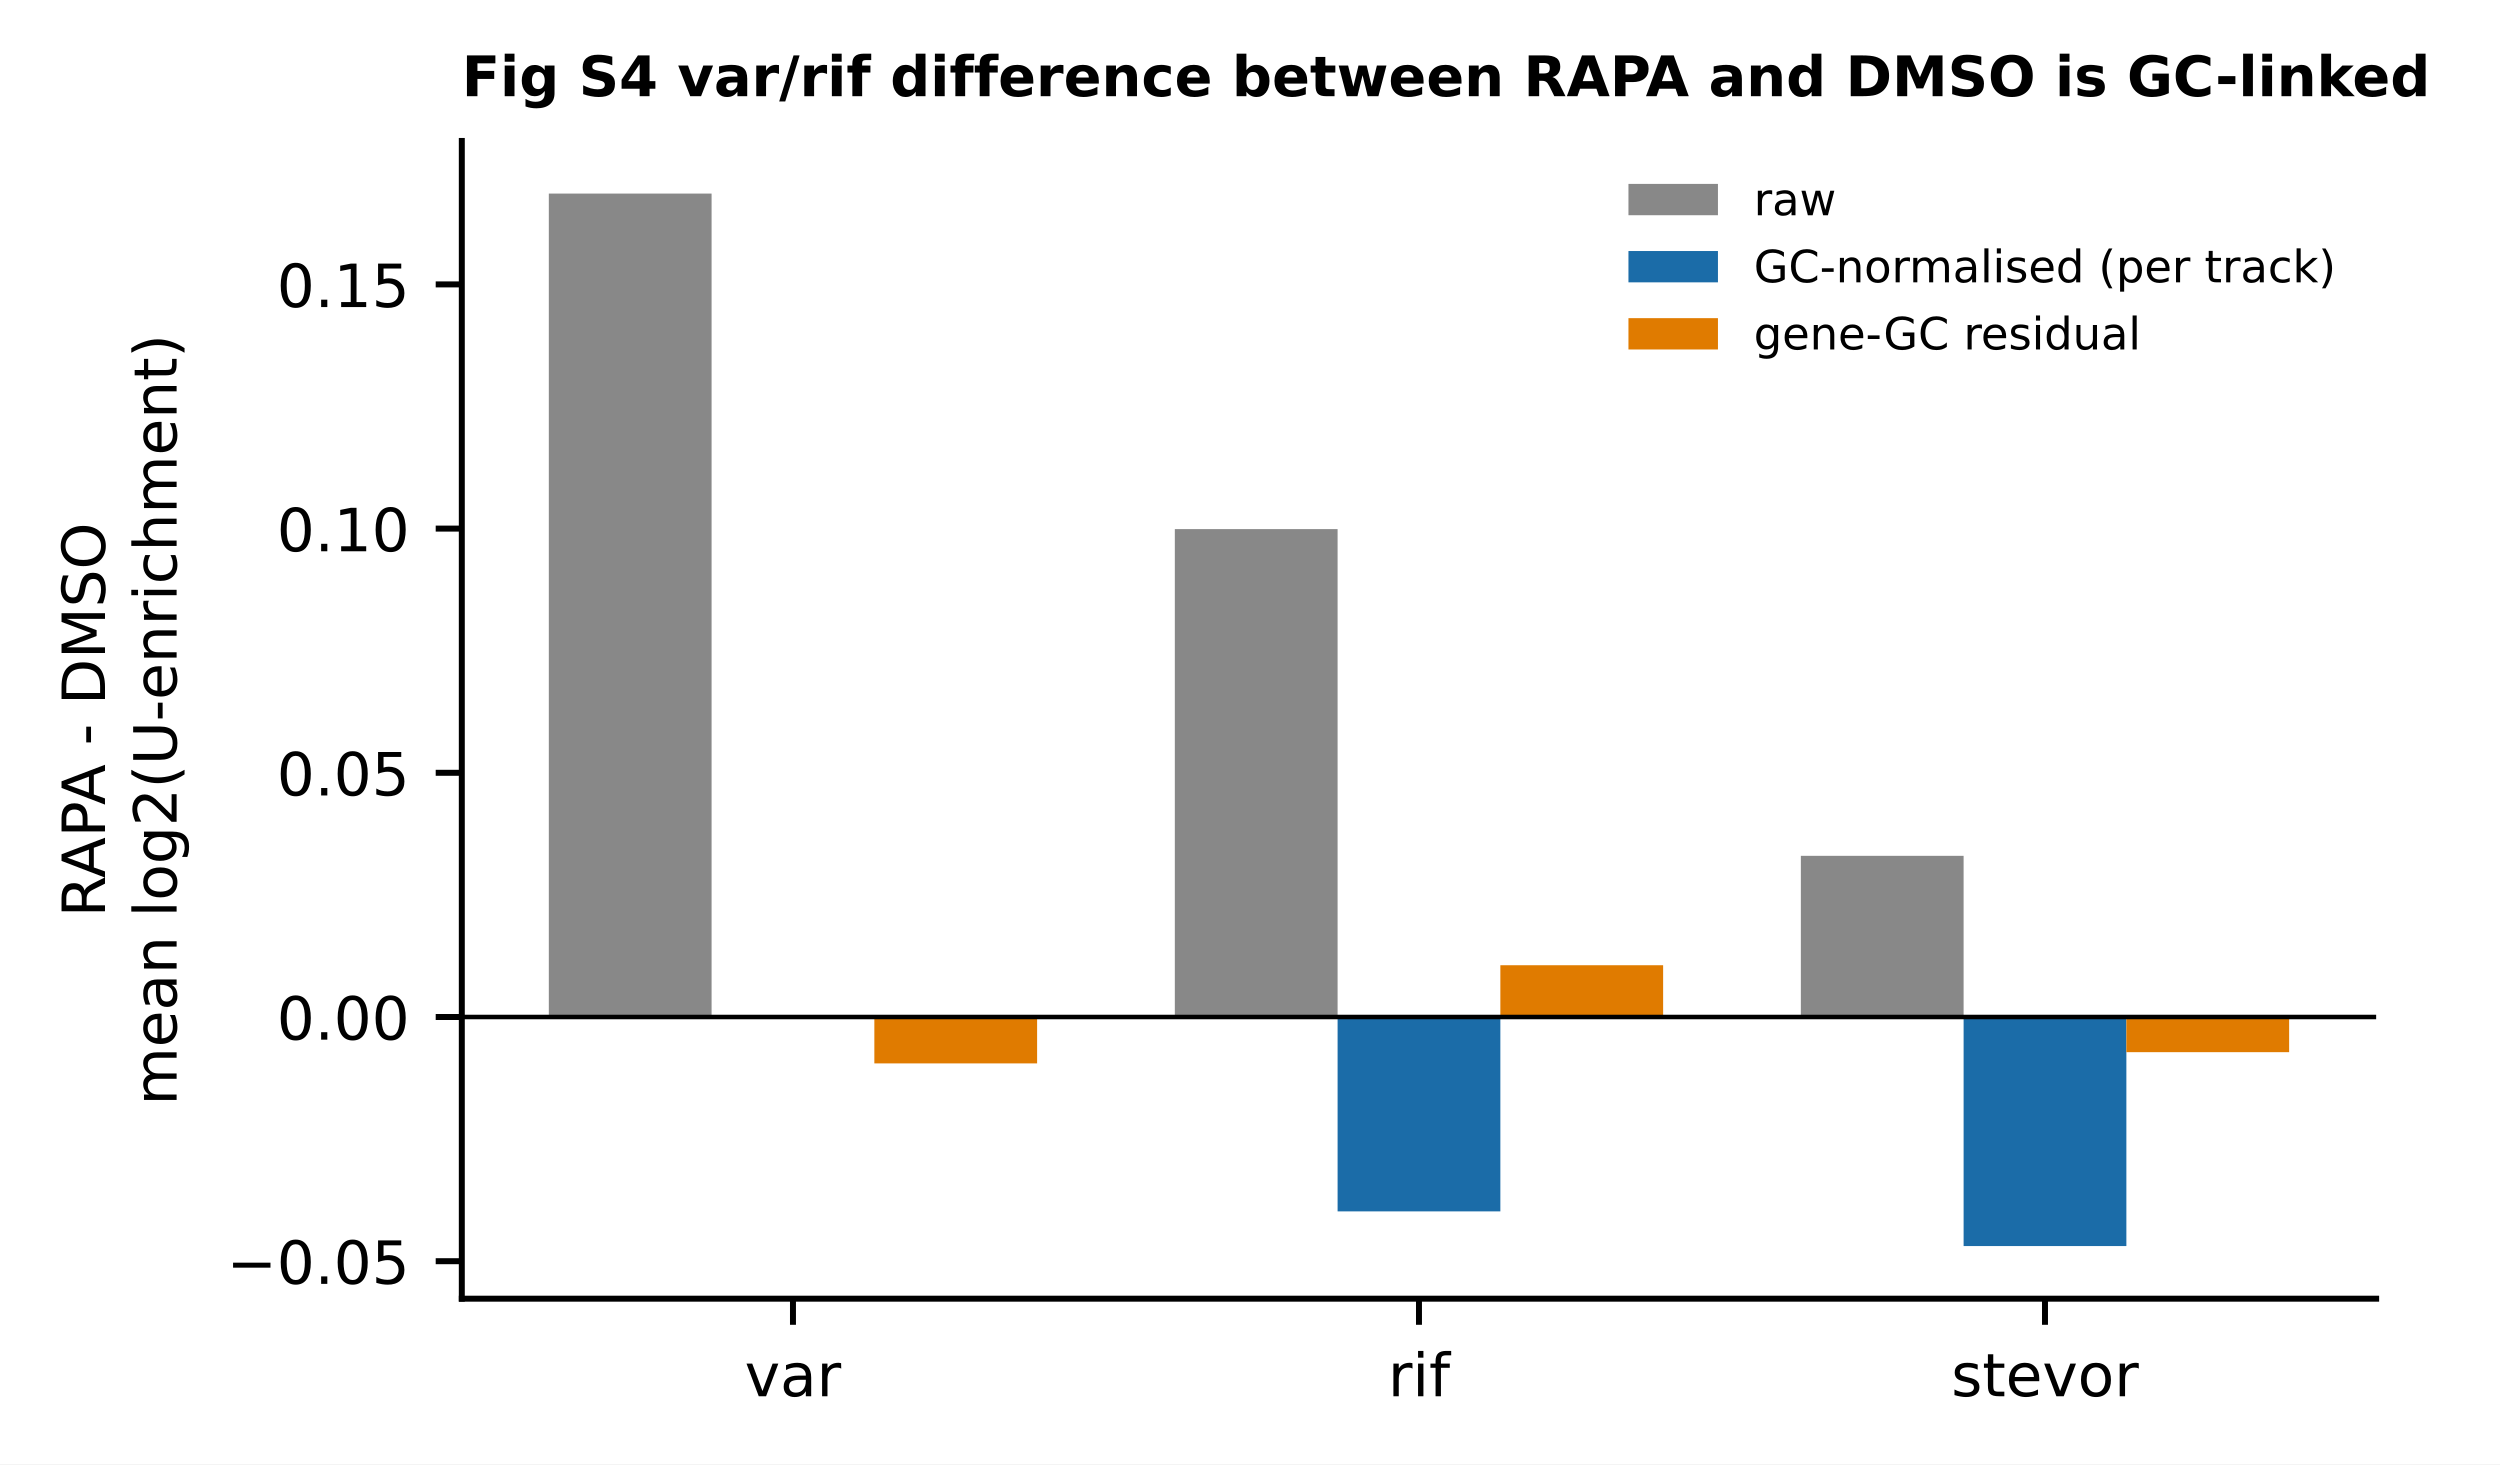
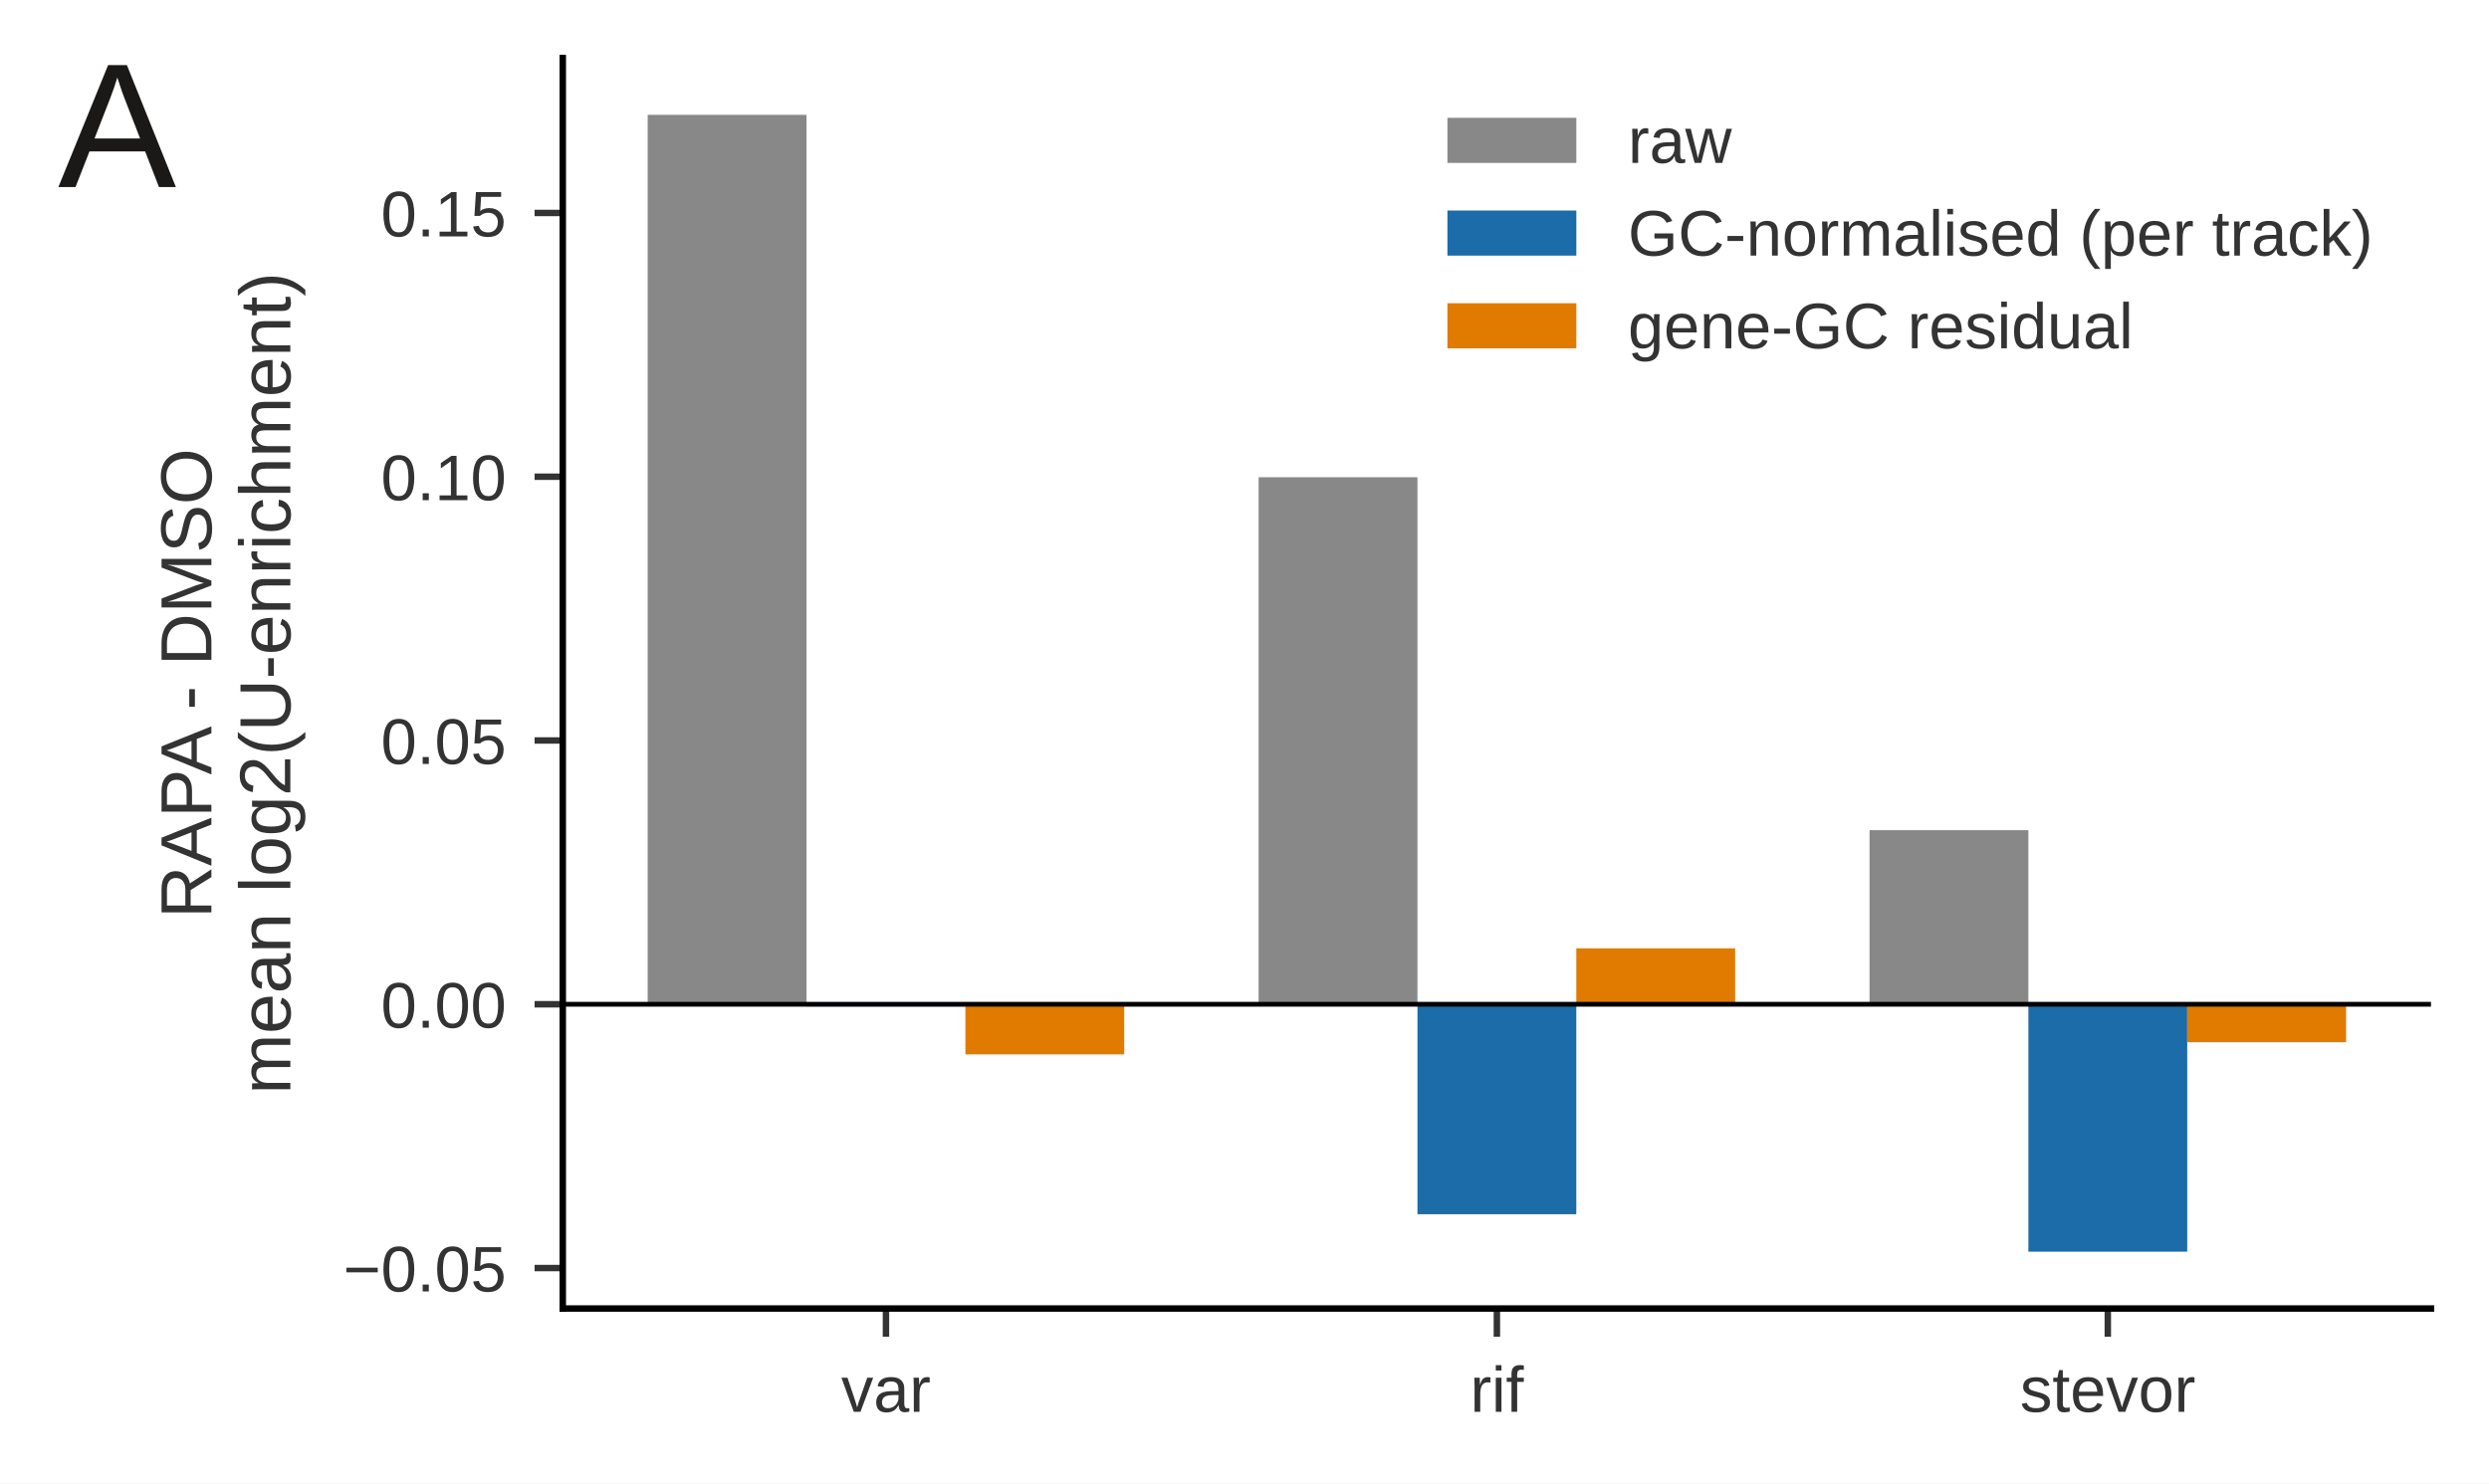
- <svg xmlns="http://www.w3.org/2000/svg" xmlns:xlink="http://www.w3.org/1999/xlink" width="335.206pt" height="196.331pt" viewBox="0 0 335.206 196.331" version="1.1">
+ <svg xmlns="http://www.w3.org/2000/svg" xmlns:xlink="http://www.w3.org/1999/xlink" width="308.88pt" height="184.14pt" viewBox="0 0 308.88 184.14" version="1.1">
  <defs>
    <style type="text/css">*{stroke-linejoin: round; stroke-linecap: butt}</style>
  </defs>
  <g id="figure_1">
    <g id="patch_1">
-       <path d="M 0 196.331  L 335.206 196.331  L 335.206 0  L 0 0  z " style="fill: #ffffff" />
+       <path d="M -0 184.14  L 308.88 184.14  L 308.88 0  L -0 0  z " style="fill: #ffffff" />
    </g>
    <g id="axes_1">
      <g id="patch_2">
-         <path d="M 61.92 174.131  L 318.6 174.131  L 318.6 18.899  L 61.92 18.899  z " style="fill: #ffffff" />
+         <path d="M 69.84 162.432  L 301.68 162.432  L 301.68 7.2  L 69.84 7.2  z " style="fill: #ffffff" />
      </g>
      <g id="patch_3">
-         <path d="M 73.587 136.362  L 95.411 136.362  L 95.411 25.955  L 73.587 25.955  z " clip-path="url(#pe1ad417655)" style="fill: #888888" />
+         <path d="M 80.378 124.664  L 100.09 124.664  L 100.09 14.256  L 80.378 14.256  z " clip-path="url(#pe09ddadf2d)" style="fill: #888888" />
      </g>
      <g id="patch_4">
-         <path d="M 157.524 136.362  L 179.348 136.362  L 179.348 70.943  L 157.524 70.943  z " clip-path="url(#pe1ad417655)" style="fill: #888888" />
+         <path d="M 156.192 124.664  L 175.904 124.664  L 175.904 59.244  L 156.192 59.244  z " clip-path="url(#pe09ddadf2d)" style="fill: #888888" />
      </g>
      <g id="patch_5">
-         <path d="M 241.462 136.362  L 263.285 136.362  L 263.285 114.752  L 241.462 114.752  z " clip-path="url(#pe1ad417655)" style="fill: #888888" />
+         <path d="M 232.007 124.664  L 251.718 124.664  L 251.718 103.054  L 232.007 103.054  z " clip-path="url(#pe09ddadf2d)" style="fill: #888888" />
      </g>
      <g id="patch_6">
-         <path d="M 95.411 136.362  L 117.235 136.362  L 117.235 136.624  L 95.411 136.624  z " clip-path="url(#pe1ad417655)" style="fill: #1b6ca8" />
+         <path d="M 100.09 124.664  L 119.802 124.664  L 119.802 124.926  L 100.09 124.926  z " clip-path="url(#pe09ddadf2d)" style="fill: #1b6ca8" />
      </g>
      <g id="patch_7">
-         <path d="M 179.348 136.362  L 201.172 136.362  L 201.172 162.425  L 179.348 162.425  z " clip-path="url(#pe1ad417655)" style="fill: #1b6ca8" />
+         <path d="M 175.904 124.664  L 195.616 124.664  L 195.616 150.727  L 175.904 150.727  z " clip-path="url(#pe09ddadf2d)" style="fill: #1b6ca8" />
      </g>
      <g id="patch_8">
-         <path d="M 263.285 136.362  L 285.109 136.362  L 285.109 167.075  L 263.285 167.075  z " clip-path="url(#pe1ad417655)" style="fill: #1b6ca8" />
+         <path d="M 251.718 124.664  L 271.43 124.664  L 271.43 155.376  L 251.718 155.376  z " clip-path="url(#pe09ddadf2d)" style="fill: #1b6ca8" />
      </g>
      <g id="patch_9">
-         <path d="M 117.235 136.362  L 139.058 136.362  L 139.058 142.583  L 117.235 142.583  z " clip-path="url(#pe1ad417655)" style="fill: #e07b00" />
+         <path d="M 119.802 124.664  L 139.513 124.664  L 139.513 130.885  L 119.802 130.885  z " clip-path="url(#pe09ddadf2d)" style="fill: #e07b00" />
      </g>
      <g id="patch_10">
-         <path d="M 201.172 136.362  L 222.996 136.362  L 222.996 129.421  L 201.172 129.421  z " clip-path="url(#pe1ad417655)" style="fill: #e07b00" />
+         <path d="M 195.616 124.664  L 215.328 124.664  L 215.328 117.722  L 195.616 117.722  z " clip-path="url(#pe09ddadf2d)" style="fill: #e07b00" />
      </g>
      <g id="patch_11">
-         <path d="M 285.109 136.362  L 306.933 136.362  L 306.933 141.077  L 285.109 141.077  z " clip-path="url(#pe1ad417655)" style="fill: #e07b00" />
+         <path d="M 271.43 124.664  L 291.142 124.664  L 291.142 129.378  L 271.43 129.378  z " clip-path="url(#pe09ddadf2d)" style="fill: #e07b00" />
      </g>
      <g id="matplotlib.axis_1">
        <g id="xtick_1">
          <g id="line2d_1">
            <defs>
-               <path id="meef92fdcb8" d="M 0 0  L 0 3.5  " style="stroke: #000000; stroke-width: 0.8" />
+               <path id="ma41b7c09e4" d="M 0 0  L 0 3.5  " style="stroke: #333333; stroke-width: 0.8" />
            </defs>
            <g>
-               <use xlink:href="#meef92fdcb8" x="106.323" y="174.131" style="stroke: #000000; stroke-width: 0.8" />
+               <use xlink:href="#ma41b7c09e4" x="109.946" y="162.432" style="fill: #333333; stroke: #333333; stroke-width: 0.8" />
            </g>
          </g>
          <g id="text_1">
-             <text style="font-size: 8px; font-family: 'DejaVu Sans'; text-anchor: middle" x="106.323" y="187.209" transform="rotate(-0 106.3228 187.209)">var</text>
+             <text style="font-size: 8px; font-family: 'Arial', 'DejaVu Sans'; text-anchor: middle; fill: #333333" x="109.946" y="175.256" transform="rotate(-0 109.9457 175.2562)">var</text>
          </g>
        </g>
        <g id="xtick_2">
          <g id="line2d_2">
            <g>
-               <use xlink:href="#meef92fdcb8" x="190.26" y="174.131" style="stroke: #000000; stroke-width: 0.8" />
+               <use xlink:href="#ma41b7c09e4" x="185.76" y="162.432" style="fill: #333333; stroke: #333333; stroke-width: 0.8" />
            </g>
          </g>
          <g id="text_2">
-             <text style="font-size: 8px; font-family: 'DejaVu Sans'; text-anchor: middle" x="190.26" y="187.21" transform="rotate(-0 190.26 187.2096)">rif</text>
+             <text style="font-size: 8px; font-family: 'Arial', 'DejaVu Sans'; text-anchor: middle; fill: #333333" x="185.76" y="175.256" transform="rotate(-0 185.76 175.2562)">rif</text>
          </g>
        </g>
        <g id="xtick_3">
          <g id="line2d_3">
            <g>
-               <use xlink:href="#meef92fdcb8" x="274.197" y="174.131" style="stroke: #000000; stroke-width: 0.8" />
+               <use xlink:href="#ma41b7c09e4" x="261.574" y="162.432" style="fill: #333333; stroke: #333333; stroke-width: 0.8" />
            </g>
          </g>
          <g id="text_3">
-             <text style="font-size: 8px; font-family: 'DejaVu Sans'; text-anchor: middle" x="274.197" y="187.209" transform="rotate(-0 274.1972 187.209)">stevor</text>
+             <text style="font-size: 8px; font-family: 'Arial', 'DejaVu Sans'; text-anchor: middle; fill: #333333" x="261.574" y="175.256" transform="rotate(-0 261.5743 175.2562)">stevor</text>
          </g>
        </g>
      </g>
      <g id="matplotlib.axis_2">
        <g id="ytick_1">
          <g id="line2d_4">
            <defs>
-               <path id="mb911c5d77d" d="M 0 0  L -3.5 0  " style="stroke: #000000; stroke-width: 0.8" />
+               <path id="mccef73d7eb" d="M 0 0  L -3.5 0  " style="stroke: #333333; stroke-width: 0.8" />
            </defs>
            <g>
-               <use xlink:href="#mb911c5d77d" x="61.92" y="169.105" style="stroke: #000000; stroke-width: 0.8" />
+               <use xlink:href="#mccef73d7eb" x="69.84" y="157.406" style="fill: #333333; stroke: #333333; stroke-width: 0.8" />
            </g>
          </g>
          <g id="text_4">
-             <text style="font-size: 8px; font-family: 'DejaVu Sans'; text-anchor: end" x="54.92" y="172.144" transform="rotate(-0 54.92 172.1439)">−0.05</text>
+             <text style="font-size: 8px; font-family: 'Arial', 'DejaVu Sans'; text-anchor: end; fill: #333333" x="62.84" y="160.318" transform="rotate(-0 62.84 160.3181)">−0.05</text>
          </g>
        </g>
        <g id="ytick_2">
          <g id="line2d_5">
            <g>
-               <use xlink:href="#mb911c5d77d" x="61.92" y="136.362" style="stroke: #000000; stroke-width: 0.8" />
+               <use xlink:href="#mccef73d7eb" x="69.84" y="124.664" style="fill: #333333; stroke: #333333; stroke-width: 0.8" />
            </g>
          </g>
          <g id="text_5">
-             <text style="font-size: 8px; font-family: 'DejaVu Sans'; text-anchor: end" x="54.92" y="139.401" transform="rotate(-0 54.92 139.4015)">0.00</text>
+             <text style="font-size: 8px; font-family: 'Arial', 'DejaVu Sans'; text-anchor: end; fill: #333333" x="62.84" y="127.576" transform="rotate(-0 62.84 127.5757)">0.00</text>
          </g>
        </g>
        <g id="ytick_3">
          <g id="line2d_6">
            <g>
-               <use xlink:href="#mb911c5d77d" x="61.92" y="103.62" style="stroke: #000000; stroke-width: 0.8" />
+               <use xlink:href="#mccef73d7eb" x="69.84" y="91.921" style="fill: #333333; stroke: #333333; stroke-width: 0.8" />
            </g>
          </g>
          <g id="text_6">
-             <text style="font-size: 8px; font-family: 'DejaVu Sans'; text-anchor: end" x="54.92" y="106.659" transform="rotate(-0 54.92 106.659)">0.05</text>
+             <text style="font-size: 8px; font-family: 'Arial', 'DejaVu Sans'; text-anchor: end; fill: #333333" x="62.84" y="94.833" transform="rotate(-0 62.84 94.83322)">0.05</text>
          </g>
        </g>
        <g id="ytick_4">
          <g id="line2d_7">
            <g>
-               <use xlink:href="#mb911c5d77d" x="61.92" y="70.877" style="stroke: #000000; stroke-width: 0.8" />
+               <use xlink:href="#mccef73d7eb" x="69.84" y="59.179" style="fill: #333333; stroke: #333333; stroke-width: 0.8" />
            </g>
          </g>
          <g id="text_7">
-             <text style="font-size: 8px; font-family: 'DejaVu Sans'; text-anchor: end" x="54.92" y="73.917" transform="rotate(-0 54.92 73.91654)">0.10</text>
+             <text style="font-size: 8px; font-family: 'Arial', 'DejaVu Sans'; text-anchor: end; fill: #333333" x="62.84" y="62.091" transform="rotate(-0 62.84 62.09076)">0.10</text>
          </g>
        </g>
        <g id="ytick_5">
          <g id="line2d_8">
            <g>
-               <use xlink:href="#mb911c5d77d" x="61.92" y="38.135" style="stroke: #000000; stroke-width: 0.8" />
+               <use xlink:href="#mccef73d7eb" x="69.84" y="26.436" style="fill: #333333; stroke: #333333; stroke-width: 0.8" />
            </g>
          </g>
          <g id="text_8">
-             <text style="font-size: 8px; font-family: 'DejaVu Sans'; text-anchor: end" x="54.92" y="41.174" transform="rotate(-0 54.92 41.17409)">0.15</text>
+             <text style="font-size: 8px; font-family: 'Arial', 'DejaVu Sans'; text-anchor: end; fill: #333333" x="62.84" y="29.348" transform="rotate(-0 62.84 29.3483)">0.15</text>
          </g>
        </g>
        <g id="text_9">
-           <text style="font-size: 8px; font-family: 'DejaVu Sans'" transform="translate(14.07891 122.9661) rotate(-90)">RAPA - DMSO</text>
-           <text style="font-size: 8px; font-family: 'DejaVu Sans'" transform="translate(23.68109 148.2117) rotate(-90)">mean log2(U-enrichment)</text>
+           <text style="font-size: 9px; font-family: 'Arial', 'DejaVu Sans'; fill: #333333" transform="translate(26.23474 113.9873) rotate(-90)">RAPA - DMSO</text>
+           <text style="font-size: 9px; font-family: 'Arial', 'DejaVu Sans'; fill: #333333" transform="translate(36.03015 135.8326) rotate(-90)">mean log2(U-enrichment)</text>
        </g>
      </g>
      <g id="line2d_9">
-         <path d="M 61.92 136.362  L 318.6 136.362  " clip-path="url(#pe1ad417655)" style="fill: none; stroke: #000000; stroke-width: 0.6; stroke-linecap: square" />
+         <path d="M 69.84 124.664  L 301.68 124.664  " clip-path="url(#pe09ddadf2d)" style="fill: none; stroke: #000000; stroke-width: 0.6; stroke-linecap: square" />
      </g>
      <g id="patch_12">
-         <path d="M 61.92 174.131  L 61.92 18.899  " style="fill: none; stroke: #000000; stroke-width: 0.8; stroke-linejoin: miter; stroke-linecap: square" />
+         <path d="M 69.84 162.432  L 69.84 7.2  " style="fill: none; stroke: #000000; stroke-width: 0.8; stroke-linejoin: miter; stroke-linecap: square" />
      </g>
      <g id="patch_13">
-         <path d="M 61.92 174.131  L 318.6 174.131  " style="fill: none; stroke: #000000; stroke-width: 0.8; stroke-linejoin: miter; stroke-linecap: square" />
-       </g>
-       <g id="text_10">
-         <text style="font-weight: 700; font-size: 7.5px; font-family: 'DejaVu Sans'; text-anchor: start" x="61.92" y="12.899" transform="rotate(-0 61.92 12.89883)">Fig S4  var/rif difference between RAPA and DMSO is GC-linked</text>
+         <path d="M 69.84 162.432  L 301.68 162.432  " style="fill: none; stroke: #000000; stroke-width: 0.8; stroke-linejoin: miter; stroke-linecap: square" />
      </g>
      <g id="legend_1">
        <g id="patch_14">
-           <path d="M 218.347 28.858  L 230.347 28.858  L 230.347 24.658  L 218.347 24.658  z " style="fill: #888888" />
+           <path d="M 179.621 20.224  L 195.621 20.224  L 195.621 14.624  L 179.621 14.624  z " style="fill: #888888" />
+         </g>
+         <g id="text_10">
+           <text style="font-size: 8px; font-family: 'Arial', 'DejaVu Sans'; text-anchor: start; fill: #333333" x="202.021" y="20.224" transform="rotate(-0 202.0213 20.22422)">raw</text>
+         </g>
+         <g id="patch_15">
+           <path d="M 179.621 31.732  L 195.621 31.732  L 195.621 26.132  L 179.621 26.132  z " style="fill: #1b6ca8" />
        </g>
        <g id="text_11">
-           <text style="font-size: 6px; font-family: 'DejaVu Sans'; text-anchor: start" x="235.148" y="28.858" transform="rotate(-0 235.1475 28.85789)">raw</text>
+           <text style="font-size: 8px; font-family: 'Arial', 'DejaVu Sans'; text-anchor: start; fill: #333333" x="202.021" y="31.732" transform="rotate(-0 202.0213 31.73203)">GC-normalised (per track)</text>
        </g>
-         <g id="patch_15">
-           <path d="M 218.347 37.858  L 230.347 37.858  L 230.347 33.658  L 218.347 33.658  z " style="fill: #1b6ca8" />
+         <g id="patch_16">
+           <path d="M 179.621 43.24  L 195.621 43.24  L 195.621 37.64  L 179.621 37.64  z " style="fill: #e07b00" />
        </g>
        <g id="text_12">
-           <text style="font-size: 6px; font-family: 'DejaVu Sans'; text-anchor: start" x="235.148" y="37.858" transform="rotate(-0 235.1475 37.85836)">GC-normalised (per track)</text>
-         </g>
-         <g id="patch_16">
-           <path d="M 218.347 46.859  L 230.347 46.859  L 230.347 42.659  L 218.347 42.659  z " style="fill: #e07b00" />
-         </g>
-         <g id="text_13">
-           <text style="font-size: 6px; font-family: 'DejaVu Sans'; text-anchor: start" x="235.148" y="46.859" transform="rotate(-0 235.1475 46.85883)">gene-GC residual</text>
+           <text style="font-size: 8px; font-family: 'Arial', 'DejaVu Sans'; text-anchor: start; fill: #333333" x="202.021" y="43.24" transform="rotate(-0 202.0213 43.23984)">gene-GC residual</text>
        </g>
      </g>
    </g>
+     <g id="text_13">
+       <text style="font-size: 22px; font-family: 'Arial', 'DejaVu Sans'; text-anchor: start; fill: #1b1918" x="7.2" y="23.217" transform="rotate(-0 7.2 23.2166)">A</text>
+     </g>
  </g>
  <defs>
-     <clipPath id="pe1ad417655">
-       <rect x="61.92" y="18.899" width="256.68" height="155.232" />
+     <clipPath id="pe09ddadf2d">
+       <rect x="69.84" y="7.2" width="231.84" height="155.232" />
    </clipPath>
  </defs>
</svg>
